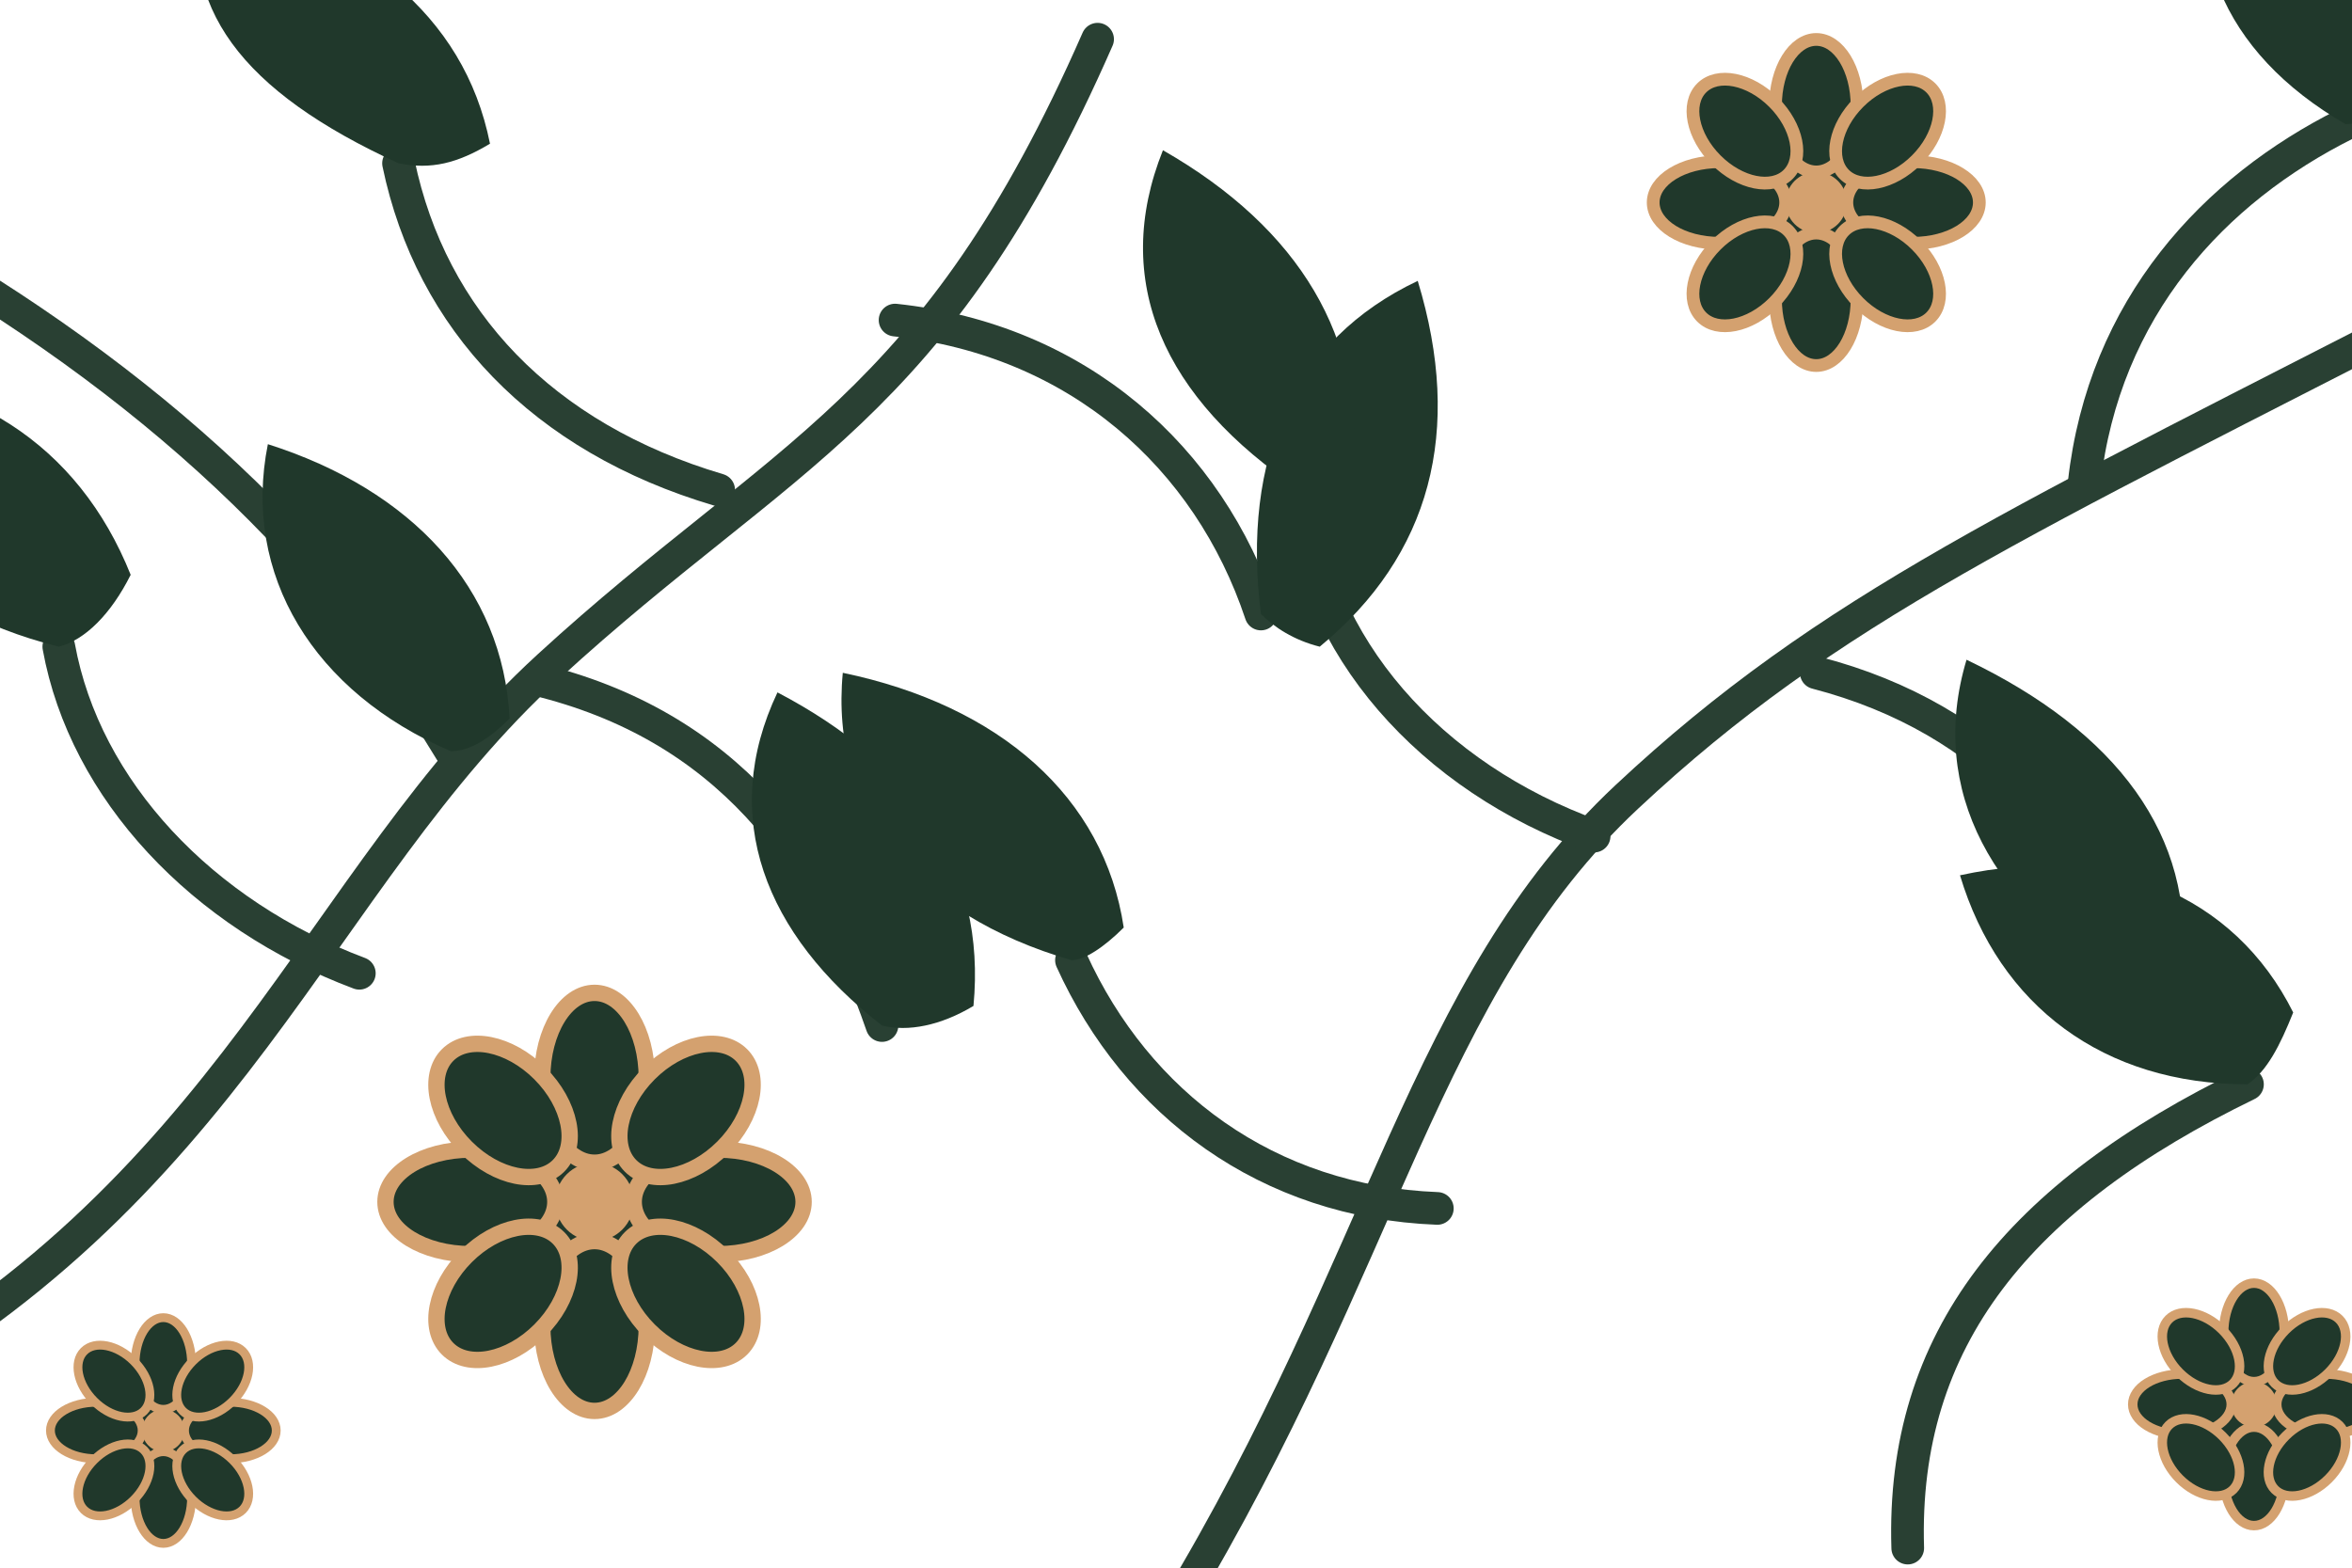
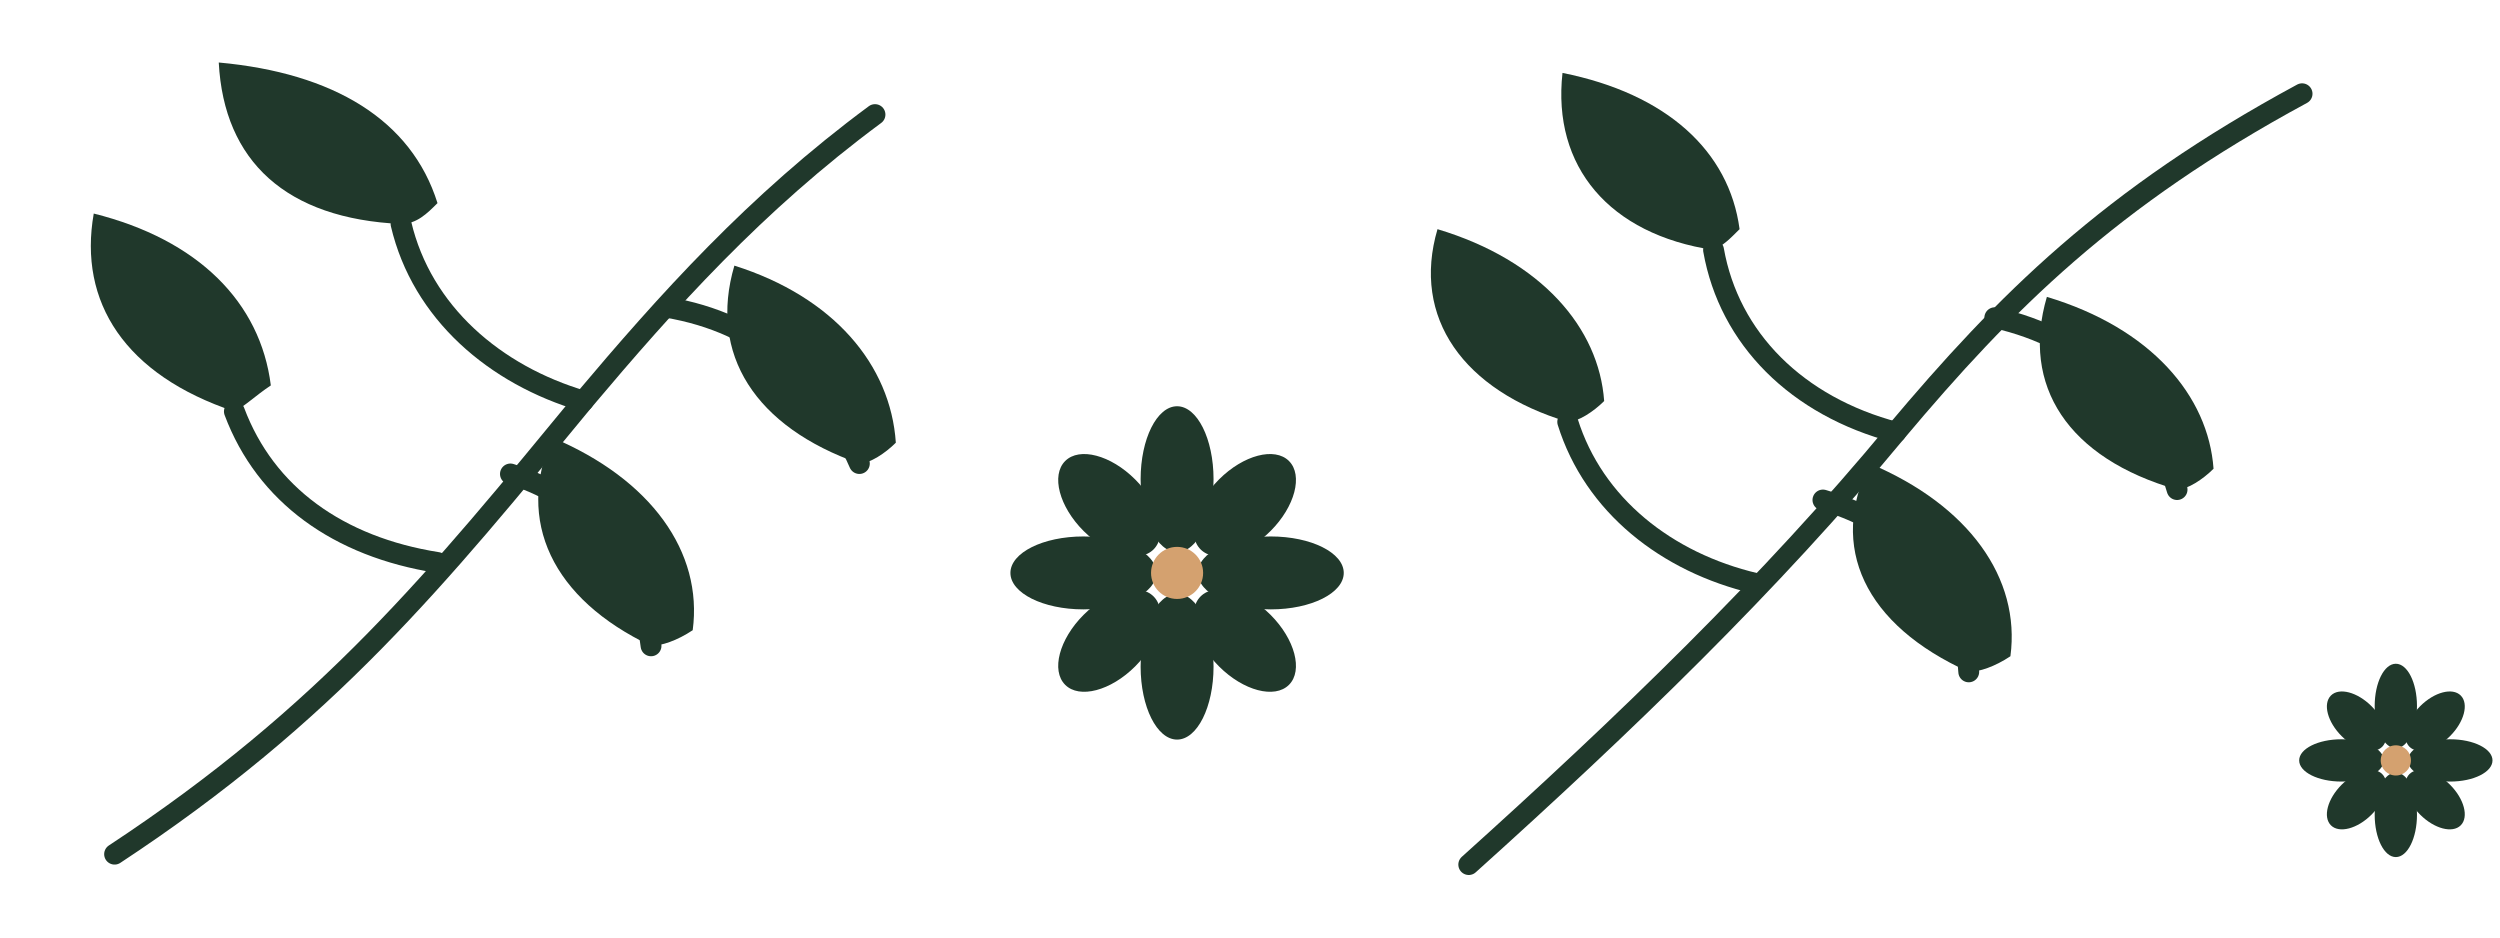
- <svg xmlns="http://www.w3.org/2000/svg" width="360" height="240" viewBox="0 0 360 240" fill="none">
-   <g stroke="#20382b" stroke-width="5" stroke-linecap="round" stroke-linejoin="round" opacity=".96">
-     <path d="M-25 215C36 183 48 135 84 102S143 63 168 6" />
-     <path d="M82 104C111 111 126 131 135 157M110 75C83 67 66 49 61 25M137 49C165 52 185 70 193 94M55 149C31 140 13 121 9 99" />
-     <path d="M180 246C212 193 218 151 249 122S309 80 377 45" />
-     <path d="M244 128C219 119 201 99 199 75M278 103C305 110 321 129 326 151M220 185C194 184 174 169 164 147M319 74C322 47 339 29 359 19" />
-     <path d="M-20 34C20 56 49 82 69 115M292 237C291 205 309 183 344 166" />
+ <svg xmlns="http://www.w3.org/2000/svg" width="480" height="180" viewBox="0 0 480 180" fill="none">
+   <g stroke="#20382b" stroke-width="4" stroke-linecap="round" stroke-linejoin="round">
+     <path d="M22 164C63 137 84 111 112 77C128 58 145 39 168 22" />
+     <path d="M282 166C312 139 340 112 364 83C385 58 405 38 442 18" />
+     <path d="M112 77C95 72 81 60 77 43" />
+     <path d="M128 59C146 62 158 73 165 89" />
+     <path d="M84 108C65 105 51 95 45 79" />
+     <path d="M98 91C114 96 123 108 125 124" />
+     <path d="M364 83C345 78 332 65 329 48" />
+     <path d="M383 61C401 65 413 77 418 94" />
+     <path d="M337 112C320 108 306 97 301 81" />
+     <path d="M350 96C367 101 377 113 378 129" />
  </g>
  <g fill="#20382b">
-     <path d="M61 25C37 14 27 1 31-17C55-10 71 2 75 22C70 25 66 26 61 25Z" />
-     <path d="M9 99C-15 93-27 78-28 57C-5 57 12 68 20 88C17 94 13 98 9 99Z" />
-     <path d="M135 157C117 143 110 125 119 106C140 117 151 133 149 154C144 157 139 158 135 157Z" />
-     <path d="M193 94C190 70 198 52 217 43C224 66 219 85 202 99C198 98 195 96 193 94Z" />
-     <path d="M199 75C178 61 170 43 178 23C199 35 209 52 207 72C204 74 201 75 199 75Z" />
-     <path d="M326 151C305 139 295 121 301 101C324 112 336 128 334 148C331 150 328 151 326 151Z" />
-     <path d="M164 147C140 140 127 124 129 103C153 108 169 122 172 142C169 145 166 147 164 147Z" />
-     <path d="M359 19C340 8 333-9 340-28C360-17 371-2 367 17C364 18 361 19 359 19Z" />
-     <path d="M344 166C322 166 306 154 300 134C323 129 342 137 351 155C349 160 347 164 344 166Z" />
-     <path d="M69 115C48 106 37 88 41 68C63 75 77 90 78 110C75 113 72 115 69 115Z" />
+     <path d="M77 43C55 42 43 31 42 12C64 14 79 23 84 39C82 41 80 43 77 43Z" />
+     <path d="M165 89C145 82 136 68 141 51C160 57 171 70 172 85C170 87 167 89 165 89Z" />
+     <path d="M45 79C24 72 15 58 18 41C38 46 50 58 52 74C49 76 47 78 45 79Z" />
+     <path d="M125 124C106 115 99 100 106 84C125 92 135 106 133 121C130 123 127 124 125 124Z" />
+     <path d="M329 48C309 45 298 32 300 14C320 18 332 29 334 44C332 46 331 47 329 48Z" />
+     <path d="M418 94C397 88 388 74 393 57C413 63 424 76 425 90C423 92 420 94 418 94Z" />
+     <path d="M301 81C281 75 271 61 276 44C296 50 307 63 308 77C306 79 303 81 301 81Z" />
+     <path d="M378 129C358 120 351 105 359 89C378 97 388 111 386 126C383 128 380 129 378 129Z" />
  </g>
-   <g fill="#20382b" stroke="#d4a16f" stroke-width="2.5">
-     <g transform="translate(91 184)">
-       <circle r="19" />
-       <ellipse cy="-19" rx="8" ry="13" />
-       <ellipse cy="19" rx="8" ry="13" />
-       <ellipse cx="-19" rx="13" ry="8" />
-       <ellipse cx="19" rx="13" ry="8" />
-       <ellipse cx="-14" cy="-14" rx="8" ry="12" transform="rotate(-45 -14 -14)" />
-       <ellipse cx="14" cy="-14" rx="8" ry="12" transform="rotate(45 14 -14)" />
-       <ellipse cx="-14" cy="14" rx="8" ry="12" transform="rotate(45 -14 14)" />
-       <ellipse cx="14" cy="14" rx="8" ry="12" transform="rotate(-45 14 14)" />
-       <circle r="6" fill="#d4a16f" stroke="none" />
-     </g>
-     <g transform="translate(278 31) scale(.78)">
-       <circle r="19" />
-       <ellipse cy="-19" rx="8" ry="13" />
-       <ellipse cy="19" rx="8" ry="13" />
-       <ellipse cx="-19" rx="13" ry="8" />
-       <ellipse cx="19" rx="13" ry="8" />
-       <ellipse cx="-14" cy="-14" rx="8" ry="12" transform="rotate(-45 -14 -14)" />
-       <ellipse cx="14" cy="-14" rx="8" ry="12" transform="rotate(45 14 -14)" />
-       <ellipse cx="-14" cy="14" rx="8" ry="12" transform="rotate(45 -14 14)" />
-       <ellipse cx="14" cy="14" rx="8" ry="12" transform="rotate(-45 14 14)" />
-       <circle r="6" fill="#d4a16f" stroke="none" />
-     </g>
-     <g transform="translate(25 219) scale(.54)">
-       <circle r="19" />
-       <ellipse cy="-19" rx="8" ry="13" />
-       <ellipse cy="19" rx="8" ry="13" />
-       <ellipse cx="-19" rx="13" ry="8" />
-       <ellipse cx="19" rx="13" ry="8" />
-       <ellipse cx="-14" cy="-14" rx="8" ry="12" transform="rotate(-45 -14 -14)" />
-       <ellipse cx="14" cy="-14" rx="8" ry="12" transform="rotate(45 14 -14)" />
-       <ellipse cx="-14" cy="14" rx="8" ry="12" transform="rotate(45 -14 14)" />
-       <ellipse cx="14" cy="14" rx="8" ry="12" transform="rotate(-45 14 14)" />
-       <circle r="6" fill="#d4a16f" stroke="none" />
-     </g>
-     <g transform="translate(345 215) scale(.58)">
-       <circle r="19" />
-       <ellipse cy="-19" rx="8" ry="13" />
-       <ellipse cy="19" rx="8" ry="13" />
-       <ellipse cx="-19" rx="13" ry="8" />
-       <ellipse cx="19" rx="13" ry="8" />
-       <ellipse cx="-14" cy="-14" rx="8" ry="12" transform="rotate(-45 -14 -14)" />
-       <ellipse cx="14" cy="-14" rx="8" ry="12" transform="rotate(45 14 -14)" />
-       <ellipse cx="-14" cy="14" rx="8" ry="12" transform="rotate(-45 -14 14)" />
-       <ellipse cx="14" cy="14" rx="8" ry="12" transform="rotate(45 14 14)" />
-       <circle r="6" fill="#d4a16f" stroke="none" />
-     </g>
+   <g transform="translate(226 110)" fill="#20382b">
+     <ellipse cy="-18" rx="7" ry="14" />
+     <ellipse cy="18" rx="7" ry="14" />
+     <ellipse cx="-18" rx="14" ry="7" />
+     <ellipse cx="18" rx="14" ry="7" />
+     <ellipse cx="-13" cy="-13" rx="7" ry="12" transform="rotate(-45 -13 -13)" />
+     <ellipse cx="13" cy="-13" rx="7" ry="12" transform="rotate(45 13 -13)" />
+     <ellipse cx="-13" cy="13" rx="7" ry="12" transform="rotate(45 -13 13)" />
+     <ellipse cx="13" cy="13" rx="7" ry="12" transform="rotate(-45 13 13)" />
+     <circle r="5" fill="#d4a16f" />
+   </g>
+   <g transform="translate(460 146) scale(.58)" fill="#20382b">
+     <ellipse cy="-18" rx="7" ry="14" />
+     <ellipse cy="18" rx="7" ry="14" />
+     <ellipse cx="-18" rx="14" ry="7" />
+     <ellipse cx="18" rx="14" ry="7" />
+     <ellipse cx="-13" cy="-13" rx="7" ry="12" transform="rotate(-45 -13 -13)" />
+     <ellipse cx="13" cy="-13" rx="7" ry="12" transform="rotate(45 13 -13)" />
+     <ellipse cx="-13" cy="13" rx="7" ry="12" transform="rotate(45 -13 13)" />
+     <ellipse cx="13" cy="13" rx="7" ry="12" transform="rotate(-45 13 13)" />
+     <circle r="5" fill="#d4a16f" />
  </g>
</svg>
